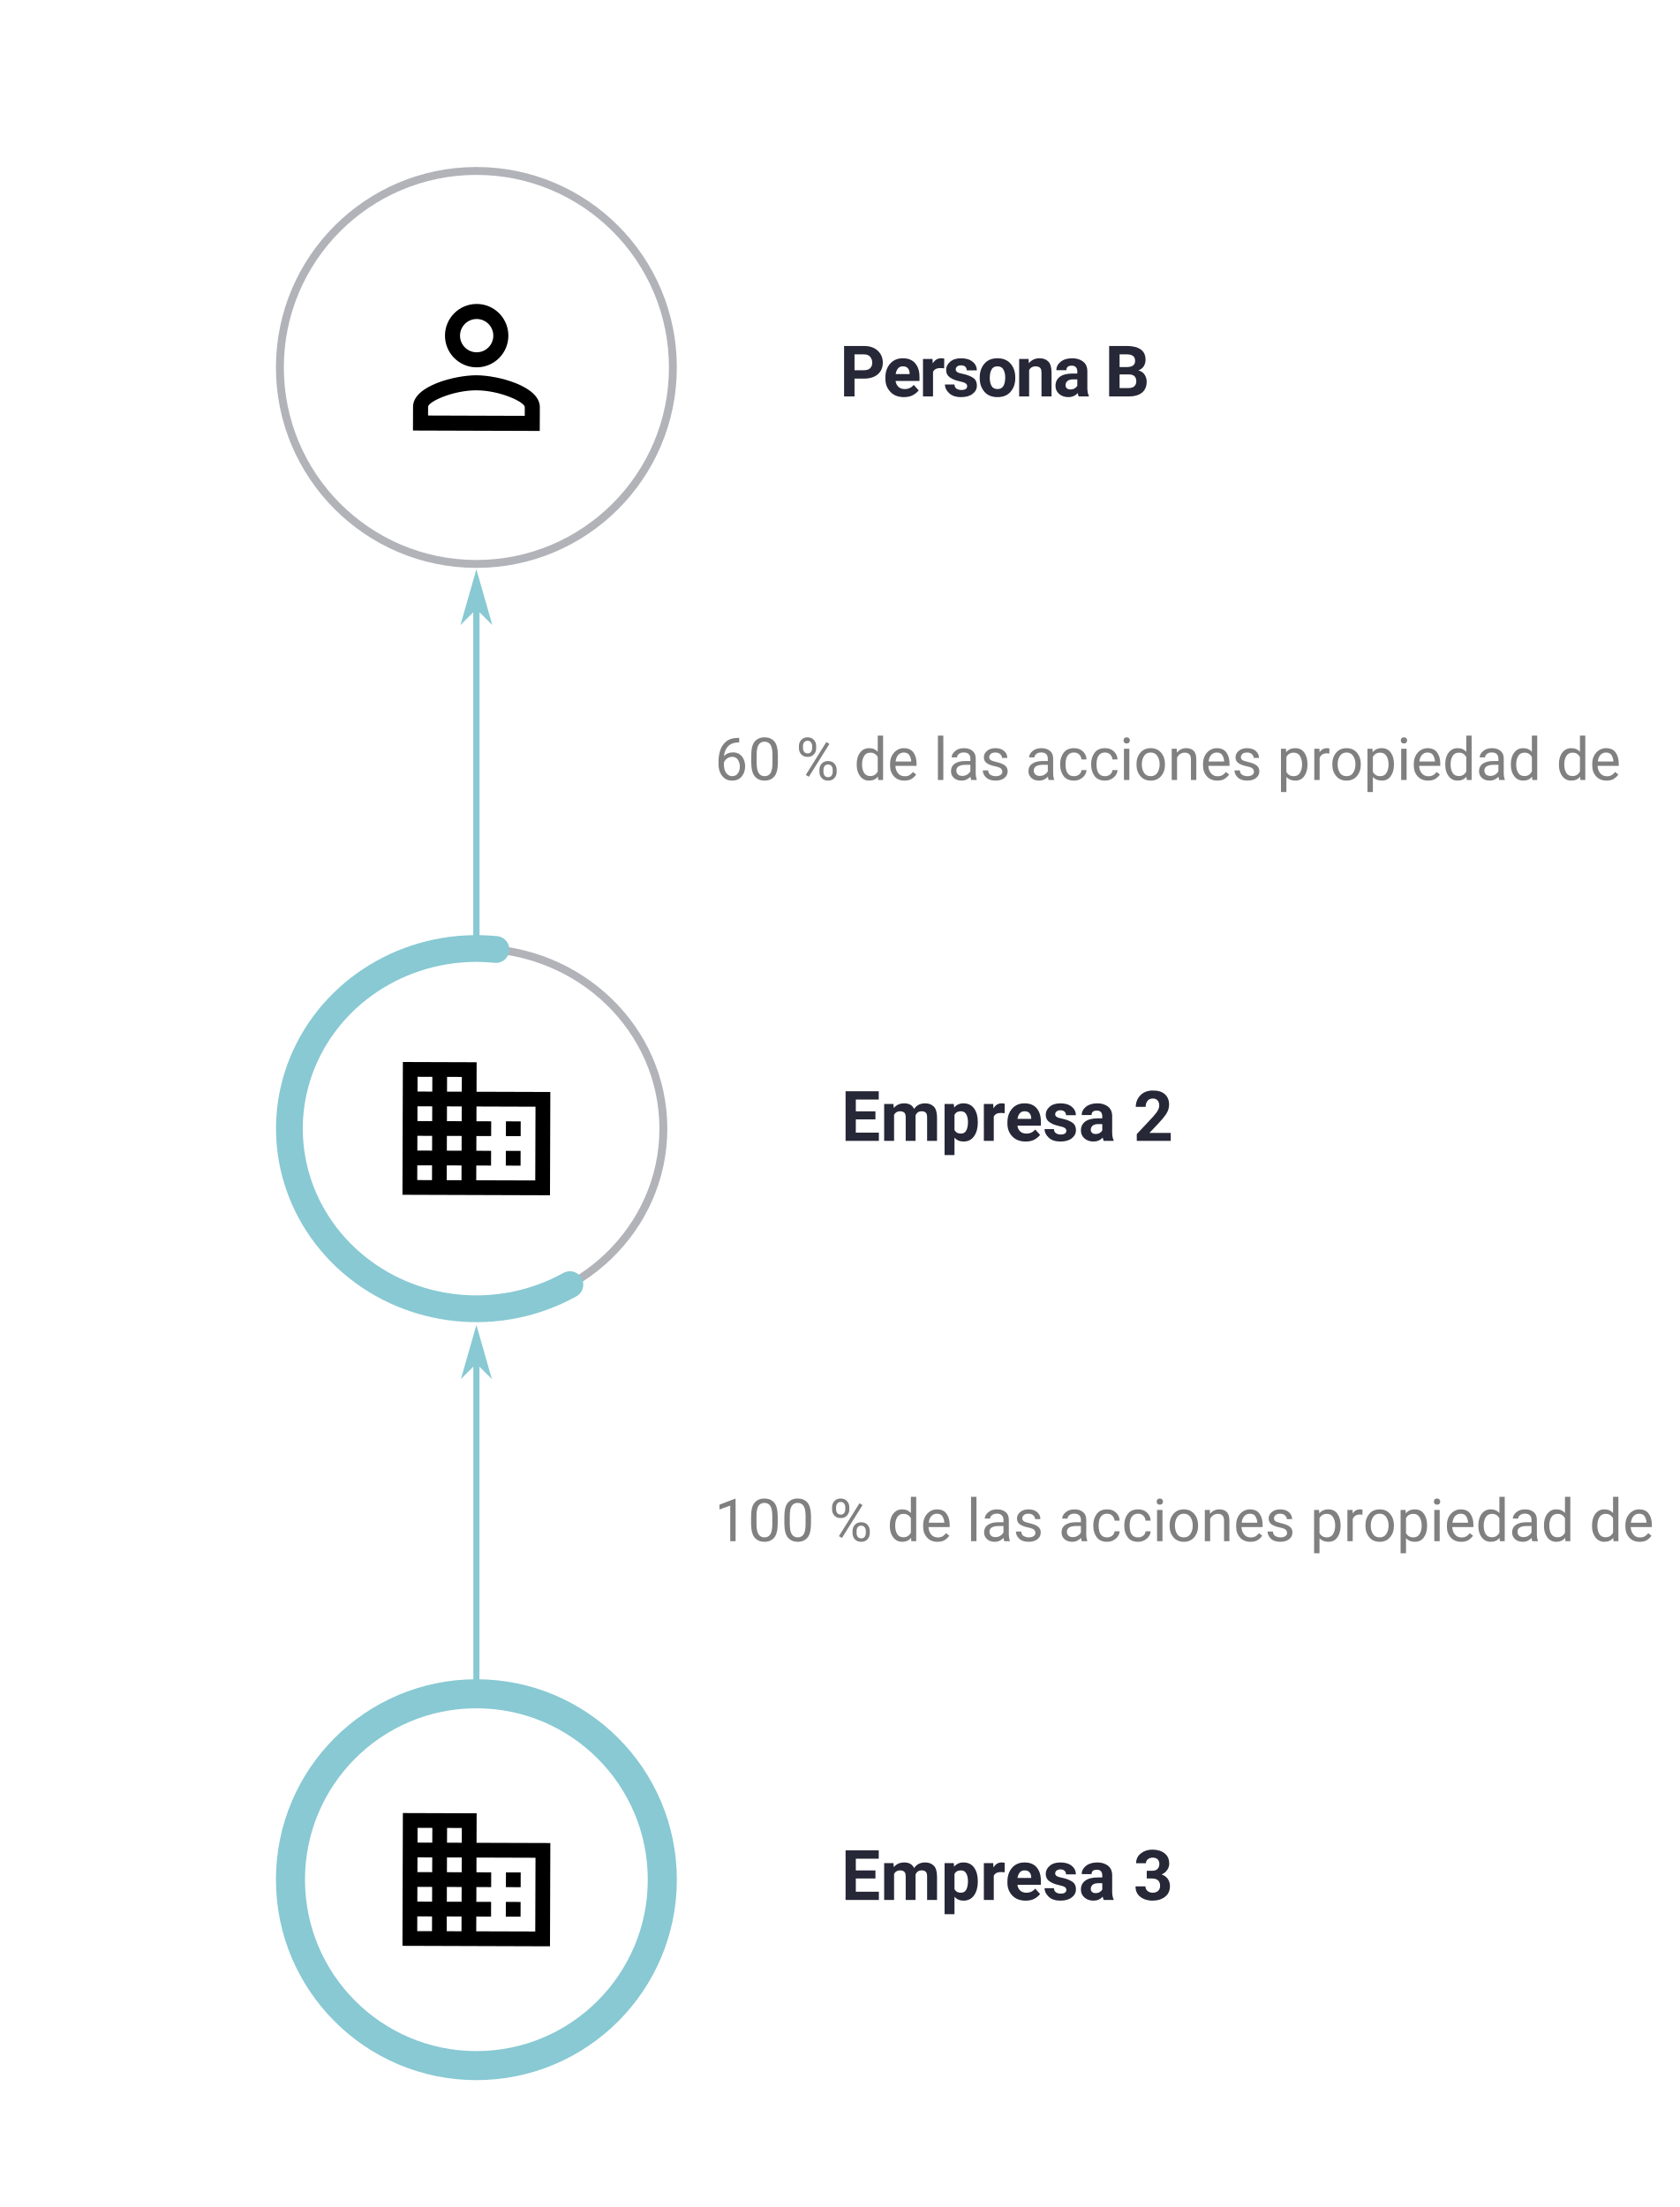
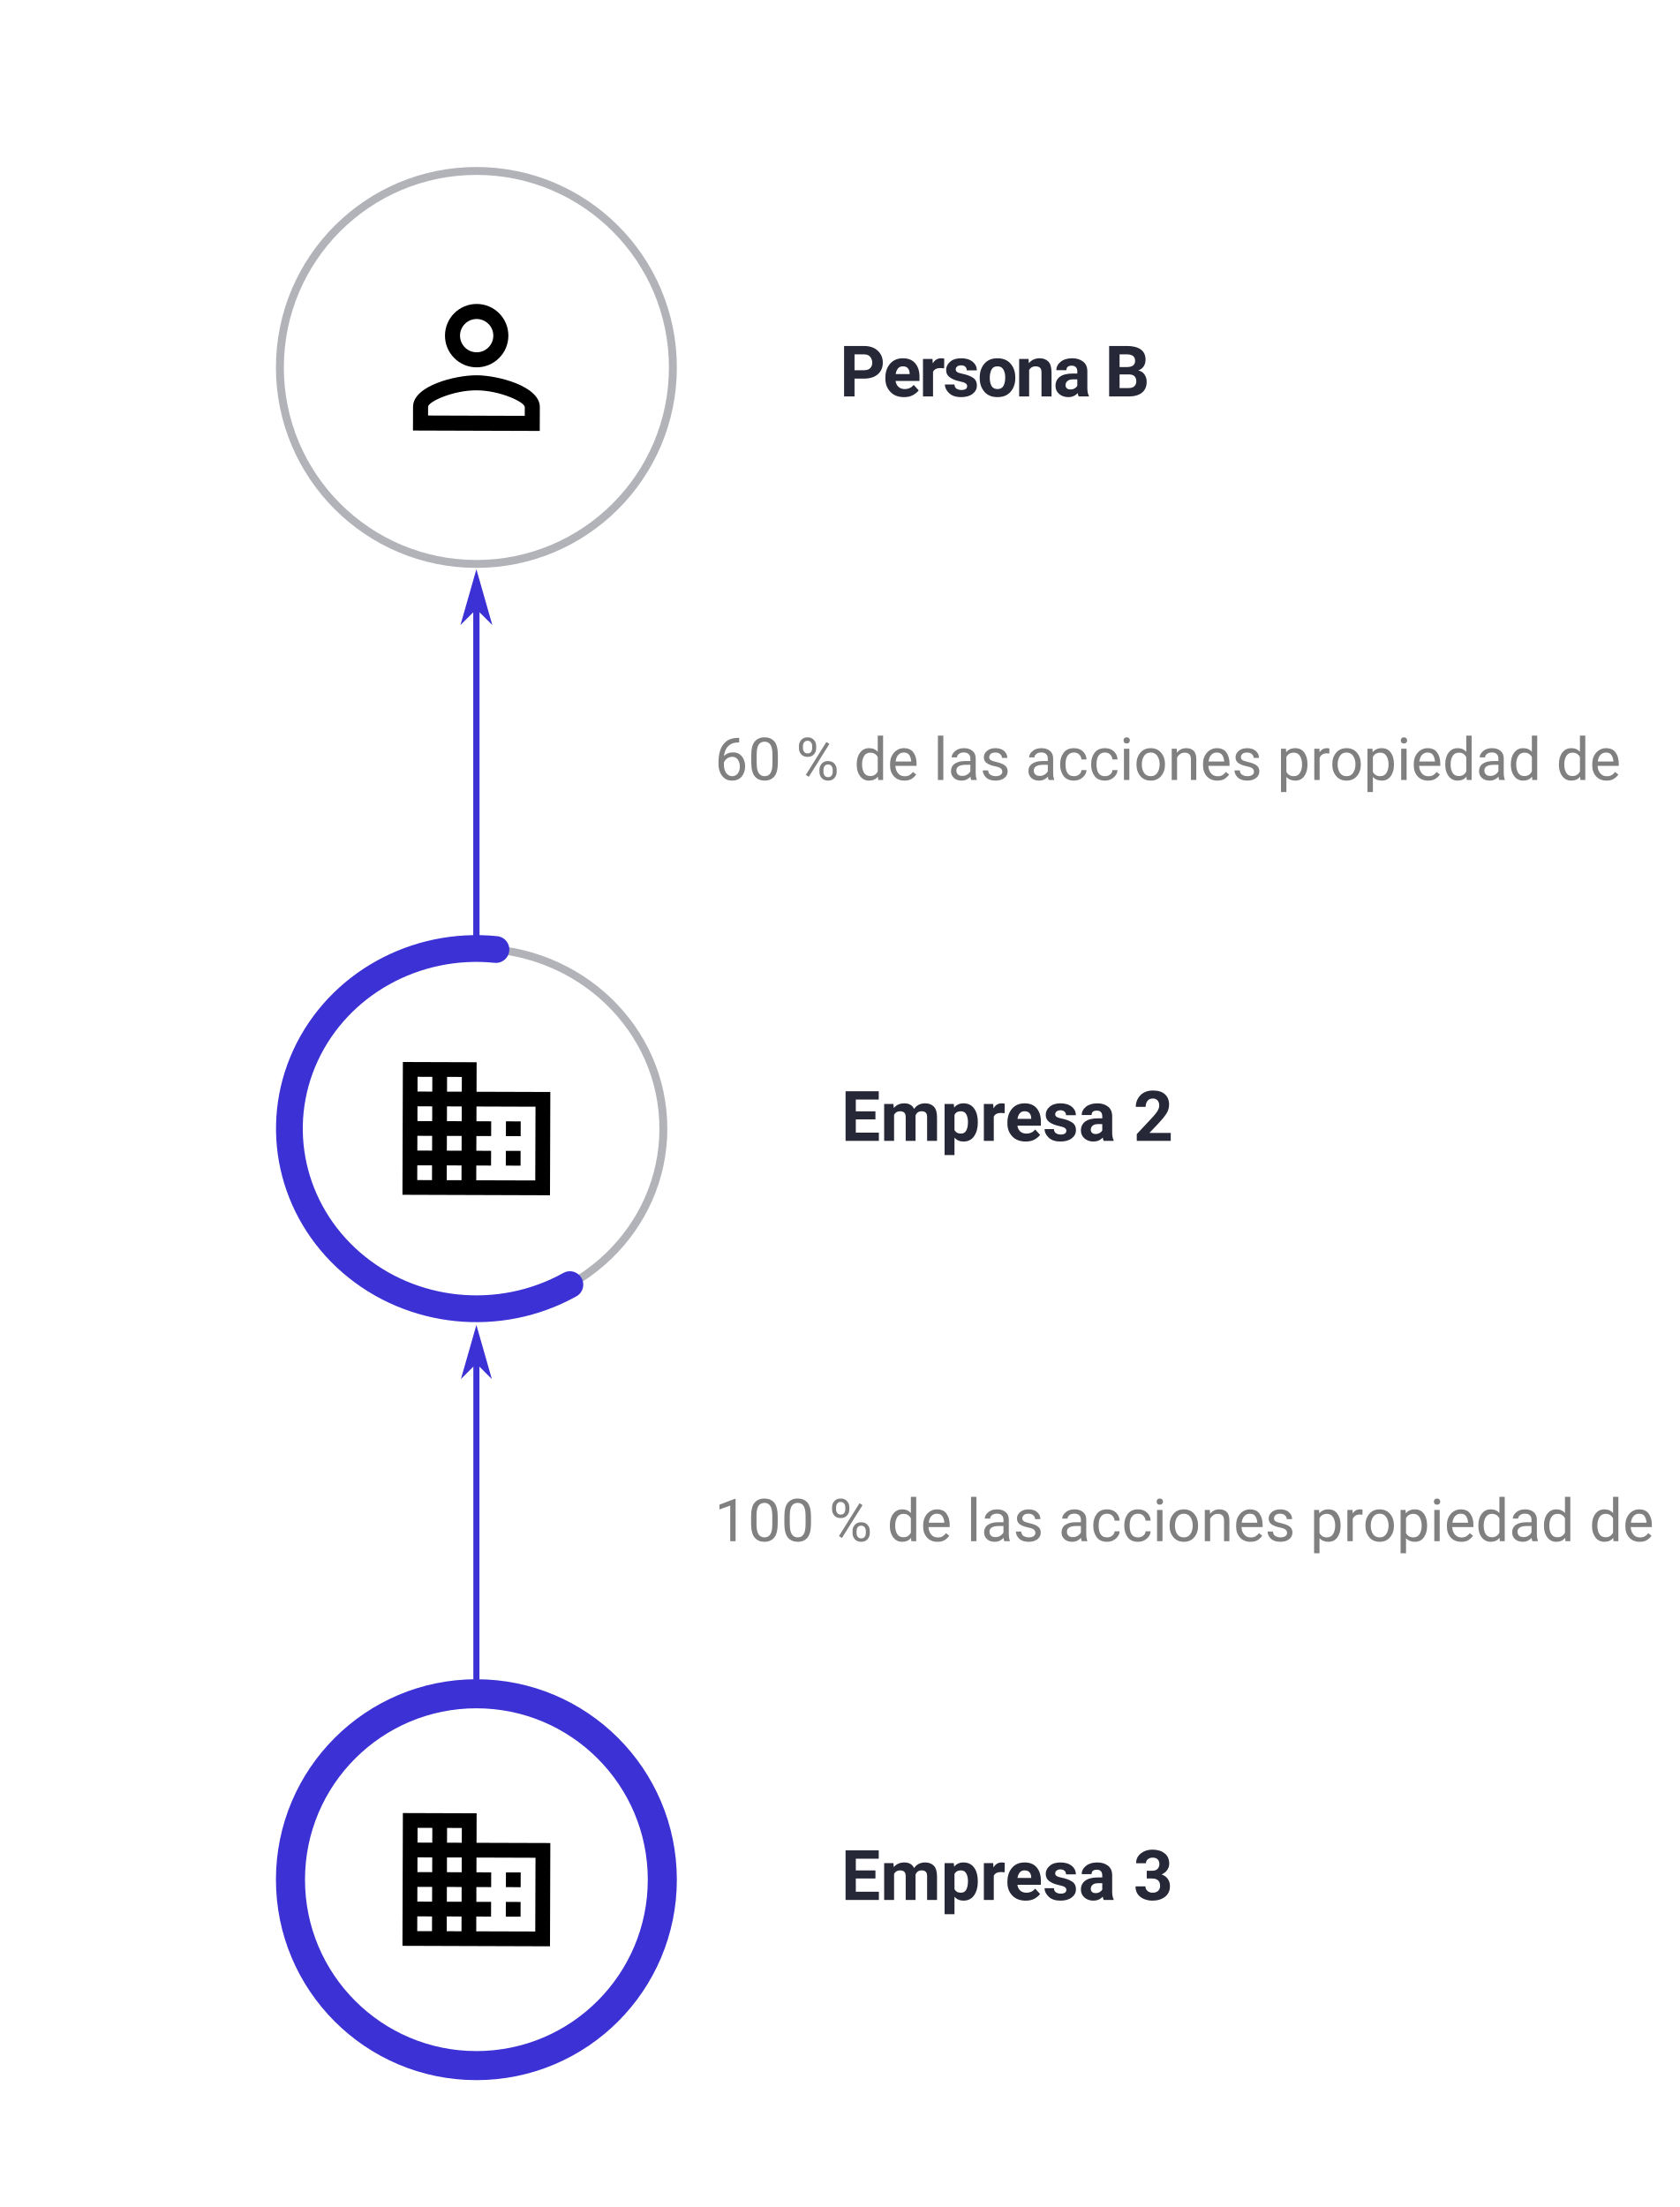
<svg xmlns="http://www.w3.org/2000/svg" id="Layer_1" data-name="Layer 1" viewBox="0 0 397.117 521.89" version="1.1" width="397.117" height="521.89">
  <defs id="defs3">
    <marker orient="auto" refY="0" refX="0" id="Arrow1Lend" style="overflow:visible">
-       <path id="path4371" d="M 0,0 5,-5 -12.5,0 5,5 0,0 Z" style="fill:#00deb6;fill-opacity:1;fill-rule:evenodd;stroke:#00deb6;stroke-width:1pt;stroke-opacity:1" transform="matrix(-0.8,0,0,-0.8,-10,0)" />
+       <path id="path4371" d="M 0,0 5,-5 -12.5,0 5,5 0,0 Z" style="fill:#3c31d4;fill-opacity:1;fill-rule:evenodd;stroke:#3c31d4;stroke-width:1pt;stroke-opacity:1" transform="matrix(-0.8,0,0,-0.8,-10,0)" />
    </marker>
    <marker orient="auto" refY="0" refX="0" id="Arrow1Mend" style="overflow:visible">
-       <path id="path4377" d="M 0,0 5,-5 -12.5,0 5,5 0,0 Z" style="fill:#00deb6;fill-opacity:1;fill-rule:evenodd;stroke:#00deb6;stroke-width:1pt;stroke-opacity:1" transform="matrix(-0.4,0,0,-0.4,-4,0)" />
+       <path id="path4377" d="M 0,0 5,-5 -12.5,0 5,5 0,0 Z" style="fill:#3c31d4;fill-opacity:1;fill-rule:evenodd;stroke:#3c31d4;stroke-width:1pt;stroke-opacity:1" transform="matrix(-0.4,0,0,-0.4,-4,0)" />
    </marker>
    <marker orient="auto" refY="0" refX="0" id="Arrow1Mstart" style="overflow:visible">
-       <path id="path4374" d="M 0,0 5,-5 -12.5,0 5,5 0,0 Z" style="fill:#88c9d3;fill-opacity:1;fill-rule:evenodd;stroke:#88c9d3;stroke-width:1pt;stroke-opacity:1" transform="matrix(0.4,0,0,0.4,4,0)" />
+       <path id="path4374" d="M 0,0 5,-5 -12.5,0 5,5 0,0 Z" style="fill:#3c31d4;fill-opacity:1;fill-rule:evenodd;stroke:#3c31d4;stroke-width:1pt;stroke-opacity:1" transform="matrix(0.4,0,0,0.4,4,0)" />
    </marker>
-     <style id="style5">.cls-1,.cls-10,.cls-11,.cls-7,.cls-8{fill:none;}.cls-1,.cls-11{stroke:#00deb6;}.cls-1,.cls-10,.cls-11,.cls-7{stroke-miterlimit:10;}.cls-2{fill:#00deb6;}.cls-3{font-size:16px;fill:#262737;}.cls-12,.cls-3{font-family:HKGrotesk-SemiBold, HK Grotesk;font-weight:700;}.cls-4{letter-spacing:-0.03em;}.cls-5{letter-spacing:-0.02em;}.cls-6{letter-spacing:0em;}.cls-7{stroke:#262737;}.cls-11,.cls-7{stroke-width:5px;}.cls-9{letter-spacing:-0.01em;}.cls-10{stroke:#e6e6e6;}.cls-12{font-size:12px;fill:gray;}.cls-13{letter-spacing:-0.03em;}.cls-14{letter-spacing:-0.01em;}.cls-15{letter-spacing:-0.02em;}.cls-16{letter-spacing:0em;}.cls-17{letter-spacing:0em;}.cls-18{letter-spacing:0em;}</style>
+     <style id="style5">.cls-1,.cls-10,.cls-11,.cls-7,.cls-8{fill:none;}.cls-1,.cls-11{stroke:#3c31d4;}.cls-1,.cls-10,.cls-11,.cls-7{stroke-miterlimit:10;}.cls-2{fill:#3c31d4;}.cls-3{font-size:16px;fill:#262737;}.cls-12,.cls-3{font-family:HKGrotesk-SemiBold, HK Grotesk;font-weight:700;}.cls-4{letter-spacing:-0.03em;}.cls-5{letter-spacing:-0.02em;}.cls-6{letter-spacing:0em;}.cls-7{stroke:#262737;}.cls-11,.cls-7{stroke-width:5px;}.cls-9{letter-spacing:-0.01em;}.cls-10{stroke:#e6e6e6;}.cls-12{font-size:12px;fill:gray;}.cls-13{letter-spacing:-0.03em;}.cls-14{letter-spacing:-0.01em;}.cls-15{letter-spacing:-0.02em;}.cls-16{letter-spacing:0em;}.cls-17{letter-spacing:0em;}.cls-18{letter-spacing:0em;}</style>
    <marker orient="auto" refY="0" refX="0" id="Arrow1Mstart-2" style="overflow:visible">
-       <path id="path4374-0" d="M 0,0 5,-5 -12.5,0 5,5 0,0 Z" style="fill:#88c9d3;fill-opacity:1;fill-rule:evenodd;stroke:#88c9d3;stroke-width:1pt;stroke-opacity:1" transform="matrix(0.4,0,0,0.4,4,0)" />
+       <path id="path4374-0" d="M 0,0 5,-5 -12.5,0 5,5 0,0 Z" style="fill:#3c31d4;fill-opacity:1;fill-rule:evenodd;stroke:#3c31d4;stroke-width:1pt;stroke-opacity:1" transform="matrix(0.4,0,0,0.4,4,0)" />
    </marker>
    <clipPath id="p.1">
      <path style="clip-rule:evenodd" id="path3414" d="M 0,0 30,0 30,26 0,26 Z" />
    </clipPath>
    <clipPath id="p.2">
      <path style="clip-rule:evenodd" id="path3423" d="M 0,0 24,0 24,25 0,25 Z" />
    </clipPath>
    <clipPath id="p.1-3">
      <path style="clip-rule:evenodd" id="path3414-8" d="M 0,0 30,0 30,26 0,26 Z" />
    </clipPath>
  </defs>
-   <path class="cls-2" d="M 30,33 Z" id="path11" style="fill:#00deb6" />
+   <path class="cls-2" d="M 30,33 Z" id="path11" style="fill:#3c31d4" />
  <text class="cls-3" id="text13" style="font-style:normal;font-variant:normal;font-weight:bold;font-stretch:normal;font-size:16.8px;line-height:0%;font-family:Roboto;-inkscape-font-specification:'Roboto, Bold';text-align:start;writing-mode:lr-tb;text-anchor:start;fill:#262737" x="198.536" y="93.75">
    <tspan class="cls-4" id="tspan15" style="font-style:normal;font-variant:normal;font-weight:bold;font-stretch:normal;font-size:16.8px;line-height:125%;font-family:Roboto;-inkscape-font-specification:'Roboto, Bold';text-align:start;letter-spacing:-0.03em;writing-mode:lr-tb;text-anchor:start">Persona B</tspan>
  </text>
  <path d="m 30,33 0,0 m 0,0 0,0 m 0,0 z m 0,0 z" id="path27" />
  <path class="cls-8" d="M 30,33 Z" id="path29" style="fill:none" />
  <text class="cls-3" id="text31" style="font-style:normal;font-variant:normal;font-weight:bold;font-stretch:normal;font-size:16.5px;line-height:0%;font-family:Roboto;-inkscape-font-specification:'Roboto, Bold';text-align:start;writing-mode:lr-tb;text-anchor:start;fill:#262737" x="185.702" y="269.782">
    <tspan x="198.902" y="269.782" id="tspan35" style="font-style:normal;font-variant:normal;font-weight:bold;font-stretch:normal;font-size:16.5px;line-height:125%;font-family:Roboto;-inkscape-font-specification:'Roboto, Bold';text-align:start;writing-mode:lr-tb;text-anchor:start">Empresa 2</tspan>
  </text>
  <path class="cls-8" d="M 30,33 Z" id="path41" style="fill:none" />
  <path d="m 30,33 z m 0,0 z m 0,0 z m 0,0 z m 0,0 z m 0,0 z m 0,0 z m 0,0 z m 0,0 z m 0,0 z m 0,0 z m 0,0 z" id="path43" />
  <path class="cls-10" d="m 30,33 0,0" id="path45" style="fill:none;stroke:#e6e6e6;stroke-width:1.2;stroke-miterlimit:10" />
  <path class="cls-10" d="m 30,33 0,0" id="path47" style="fill:none;stroke:#e6e6e6;stroke-width:1.2;stroke-miterlimit:10" />
  <path class="cls-10" d="m 30,33 0,0" id="path49" style="fill:none;stroke:#e6e6e6;stroke-width:1.2;stroke-miterlimit:10" />
  <path class="cls-10" d="m 30,33 0,0" id="path51" style="fill:none;stroke:#e6e6e6;stroke-width:1.2;stroke-miterlimit:10" />
  <path class="cls-10" d="m 30,33 0,0" id="path53" style="fill:none;stroke:#e6e6e6;stroke-width:1.2;stroke-miterlimit:10" />
  <path class="cls-10" d="m 30,33 0,0" id="path55" style="fill:none;stroke:#e6e6e6;stroke-width:1.2;stroke-miterlimit:10" />
  <path class="cls-10" d="m 30,33 0,0" id="path57" style="fill:none;stroke:#e6e6e6;stroke-width:1.2;stroke-miterlimit:10" />
  <path class="cls-10" d="m 30,33 0,0" id="path59" style="fill:none;stroke:#e6e6e6;stroke-width:1.2;stroke-miterlimit:10" />
  <path class="cls-10" d="m 30,33 0,0" id="path61" style="fill:none;stroke:#e6e6e6;stroke-width:1.2;stroke-miterlimit:10" />
  <path class="cls-10" d="m 30,33 0,0" id="path63" style="fill:none;stroke:#e6e6e6;stroke-width:1.2;stroke-miterlimit:10" />
  <path class="cls-10" d="m 30,33 0,0" id="path65" style="fill:none;stroke:#e6e6e6;stroke-width:1.2;stroke-miterlimit:10" />
  <path class="cls-10" d="m 30,33 0,0" id="path67" style="fill:none;stroke:#e6e6e6;stroke-width:1.2;stroke-miterlimit:10" />
  <path class="cls-10" d="m 30,33 0,0" id="path69" style="fill:none;stroke:#e6e6e6;stroke-width:1.2;stroke-miterlimit:10" />
  <path class="cls-10" d="m 30,33 0,0" id="path71" style="fill:none;stroke:#e6e6e6;stroke-width:1.2;stroke-miterlimit:10" />
  <path class="cls-10" d="m 30,33 0,0" id="path73" style="fill:none;stroke:#e6e6e6;stroke-width:1.2;stroke-miterlimit:10" />
  <path class="cls-10" d="m 30,33 0,0" id="path75" style="fill:none;stroke:#e6e6e6;stroke-width:1.2;stroke-miterlimit:10" />
  <path class="cls-10" d="m 30,33 0,0" id="path77" style="fill:none;stroke:#e6e6e6;stroke-width:1.2;stroke-miterlimit:10" />
-   <path class="cls-11" d="m 30,33 0,0" id="path79" style="fill:none;stroke:#00deb6;stroke-width:6px;stroke-miterlimit:10" />
-   <path class="cls-11" d="m 30,33 0,0" id="path85" style="fill:none;stroke:#00deb6;stroke-width:6px;stroke-miterlimit:10" />
-   <path class="cls-11" d="m 30,33 0,0" id="path87" style="fill:none;stroke:#00deb6;stroke-width:6px;stroke-miterlimit:10" />
-   <path class="cls-11" d="m 30,33 0,0" id="path89" style="fill:none;stroke:#00deb6;stroke-width:6px;stroke-miterlimit:10" />
-   <path class="cls-11" d="m 30,33 0,0" id="path91" style="fill:none;stroke:#00deb6;stroke-width:6px;stroke-miterlimit:10" />
-   <path class="cls-11" d="m 30,33 0,0" id="path93" style="fill:none;stroke:#00deb6;stroke-width:6px;stroke-miterlimit:10" />
-   <path class="cls-11" d="m 30,33 0,0" id="path95" style="fill:none;stroke:#00deb6;stroke-width:6px;stroke-miterlimit:10" />
+   <path class="cls-11" d="m 30,33 0,0" id="path79" style="fill:none;stroke:#3c31d4;stroke-width:6px;stroke-miterlimit:10" />
+   <path class="cls-11" d="m 30,33 0,0" id="path85" style="fill:none;stroke:#3c31d4;stroke-width:6px;stroke-miterlimit:10" />
+   <path class="cls-11" d="m 30,33 0,0" id="path87" style="fill:none;stroke:#3c31d4;stroke-width:6px;stroke-miterlimit:10" />
+   <path class="cls-11" d="m 30,33 0,0" id="path89" style="fill:none;stroke:#3c31d4;stroke-width:6px;stroke-miterlimit:10" />
+   <path class="cls-11" d="m 30,33 0,0" id="path91" style="fill:none;stroke:#3c31d4;stroke-width:6px;stroke-miterlimit:10" />
+   <path class="cls-11" d="m 30,33 0,0" id="path93" style="fill:none;stroke:#3c31d4;stroke-width:6px;stroke-miterlimit:10" />
+   <path class="cls-11" d="m 30,33 0,0" id="path95" style="fill:none;stroke:#3c31d4;stroke-width:6px;stroke-miterlimit:10" />
  <path class="cls-10" d="m 30,33 0,0" id="path97" style="fill:none;stroke:#e6e6e6;stroke-width:1.2;stroke-miterlimit:10" />
  <path class="cls-10" d="m 30,33 0,0" id="path99" style="fill:none;stroke:#e6e6e6;stroke-width:1.2;stroke-miterlimit:10" />
  <path class="cls-10" d="m 30,33 0,0" id="path101" style="fill:none;stroke:#e6e6e6;stroke-width:1.2;stroke-miterlimit:10" />
  <path class="cls-10" d="m 30,33 0,0" id="path103" style="fill:none;stroke:#e6e6e6;stroke-width:1.2;stroke-miterlimit:10" />
  <path class="cls-10" d="m 30,33 0,0" id="path105" style="fill:none;stroke:#e6e6e6;stroke-width:1.2;stroke-miterlimit:10" />
  <path class="cls-10" d="m 30,33 0,0" id="path107" style="fill:none;stroke:#e6e6e6;stroke-width:1.2;stroke-miterlimit:10" />
  <path class="cls-10" d="m 30,33 0,0" id="path109" style="fill:none;stroke:#e6e6e6;stroke-width:1.2;stroke-miterlimit:10" />
  <path class="cls-10" d="m 30,33 0,0" id="path111" style="fill:none;stroke:#e6e6e6;stroke-width:1.2;stroke-miterlimit:10" />
  <path class="cls-10" d="m 30,33 0,0" id="path113" style="fill:none;stroke:#e6e6e6;stroke-width:1.2;stroke-miterlimit:10" />
  <path class="cls-10" d="m 30,33 0,0" id="path115" style="fill:none;stroke:#e6e6e6;stroke-width:1.2;stroke-miterlimit:10" />
  <path class="cls-10" d="m 30,33 0,0" id="path117" style="fill:none;stroke:#e6e6e6;stroke-width:1.2;stroke-miterlimit:10" />
  <path class="cls-10" d="m 30,33 0,0" id="path119" style="fill:none;stroke:#e6e6e6;stroke-width:1.2;stroke-miterlimit:10" />
  <text class="cls-12" id="text143" style="font-style:normal;font-variant:normal;font-weight:normal;font-stretch:normal;font-size:14px;line-height:0%;font-family:Roboto;-inkscape-font-specification:'Roboto, Normal';font-variant-ligatures:normal;font-variant-caps:normal;font-variant-numeric:normal;font-feature-settings:normal;text-align:center;writing-mode:lr-tb;text-anchor:middle;fill:#808080" x="355.713" y="184.448">
    <tspan class="cls-16" x="276.146" y="184.448" id="tspan145" style="font-style:normal;font-variant:normal;font-weight:normal;font-stretch:normal;font-size:14px;line-height:125%;font-family:Roboto;-inkscape-font-specification:'Roboto, Normal';font-variant-ligatures:normal;font-variant-caps:normal;font-variant-numeric:normal;font-feature-settings:normal;text-align:center;letter-spacing:0em;writing-mode:lr-tb;text-anchor:middle">60 % de las acciones propiedad de</tspan>
  </text>
-   <path class="cls-2" d="M 30,33 Z" id="path171" style="fill:#00deb6" />
+   <path class="cls-2" d="M 30,33 Z" id="path171" style="fill:#3c31d4" />
  <text class="cls-12" id="text173" style="font-style:normal;font-variant:normal;font-weight:normal;font-stretch:normal;font-size:14px;line-height:0%;font-family:Roboto;-inkscape-font-specification:'Roboto, Normal';font-variant-ligatures:normal;font-variant-caps:normal;font-variant-numeric:normal;font-feature-settings:normal;text-align:center;writing-mode:lr-tb;text-anchor:middle;fill:#808080" x="280.042" y="364.448">
    <tspan class="cls-17" id="tspan175" style="font-style:normal;font-variant:normal;font-weight:normal;font-stretch:normal;font-size:14px;line-height:125%;font-family:Roboto;-inkscape-font-specification:'Roboto, Normal';font-variant-ligatures:normal;font-variant-caps:normal;font-variant-numeric:normal;font-feature-settings:normal;text-align:center;letter-spacing:0em;writing-mode:lr-tb;text-anchor:middle">100 % de las acciones propiedad de</tspan>
  </text>
-   <path class="cls-2" d="M 30,33 Z" id="path197" style="fill:#00deb6" />
+   <path class="cls-2" d="M 30,33 Z" id="path197" style="fill:#3c31d4" />
  <text class="cls-3" id="text199" style="font-style:normal;font-variant:normal;font-weight:bold;font-stretch:normal;font-size:16.5px;line-height:0%;font-family:Roboto;-inkscape-font-specification:'Roboto, Bold';text-align:start;writing-mode:lr-tb;text-anchor:start;fill:#262737" x="185.702" y="449.29">
    <tspan x="198.902" y="449.29" id="tspan203" style="font-style:normal;font-variant:normal;font-weight:bold;font-stretch:normal;font-size:16.5px;line-height:125%;font-family:Roboto;-inkscape-font-specification:'Roboto, Bold';text-align:start;writing-mode:lr-tb;text-anchor:start">Empresa 3</tspan>
  </text>
  <path class="cls-8" d="M 30,33 Z" id="path211" style="fill:none" />
  <path d="m 30,33 z m 0,0 z m 0,0 z m 0,0 z m 0,0 z m 0,0 z m 0,0 z m 0,0 z m 0,0 z m 0,0 z m 0,0 z m 0,0 z" id="path213" />
-   <path style="fill:none;fill-rule:evenodd;stroke:#88c9d3;stroke-width:1.485;stroke-linecap:butt;stroke-linejoin:miter;stroke-miterlimit:4;stroke-dasharray:none;stroke-opacity:1;marker-start:url(#Arrow1Mstart)" d="m 112.65,137.54 0,85.411 0,0" id="path12354" />
-   <path style="fill:none;fill-rule:evenodd;stroke:#88c9d3;stroke-width:1.44;stroke-linecap:butt;stroke-linejoin:miter;stroke-miterlimit:4;stroke-dasharray:none;stroke-opacity:1;marker-start:url(#Arrow1Mstart-2)" d="m 112.65,316.149 0,81.09 0,0" id="path12354-2" />
-   <circle class="cls-11" cx="112.65" cy="444.49" r="43.965" id="circle209-2" style="fill:none;stroke:#88c9d3;stroke-width:6.87;stroke-miterlimit:10;stroke-dasharray:none;stroke-opacity:1" />
+   <path style="fill:none;fill-rule:evenodd;stroke:#3c31d4;stroke-width:1.485;stroke-linecap:butt;stroke-linejoin:miter;stroke-miterlimit:4;stroke-dasharray:none;stroke-opacity:1;marker-start:url(#Arrow1Mstart)" d="m 112.65,137.54 0,85.411 0,0" id="path12354" />
+   <path style="fill:none;fill-rule:evenodd;stroke:#3c31d4;stroke-width:1.44;stroke-linecap:butt;stroke-linejoin:miter;stroke-miterlimit:4;stroke-dasharray:none;stroke-opacity:1;marker-start:url(#Arrow1Mstart-2)" d="m 112.65,316.149 0,81.09 0,0" id="path12354-2" />
+   <circle class="cls-11" cx="112.65" cy="444.49" r="43.965" id="circle209-2" style="fill:none;stroke:#3c31d4;stroke-width:6.87;stroke-miterlimit:10;stroke-dasharray:none;stroke-opacity:1" />
  <ellipse class="cls-11" id="circle209-7-4-8" style="fill:none;stroke:#b2b3b9;stroke-width:1.87;stroke-linecap:round;stroke-miterlimit:10;stroke-dasharray:none;stroke-opacity:1" cx="112.65" cy="266.89" rx="44.215" ry="42.594" />
-   <path class="cls-11" id="circle209-7-4" style="fill:none;stroke:#88c9d3;stroke-width:6.33;stroke-linecap:round;stroke-miterlimit:10;stroke-dasharray:none;stroke-opacity:1" d="m 134.758,303.777 a 44.215,42.594 0 0 1 -51.693,-5.234 44.215,42.594 0 0 1 -10.807,-48.978 44.215,42.594 0 0 1 45.014,-25.036" />
+   <path class="cls-11" id="circle209-7-4" style="fill:none;stroke:#3c31d4;stroke-width:6.33;stroke-linecap:round;stroke-miterlimit:10;stroke-dasharray:none;stroke-opacity:1" d="m 134.758,303.777 a 44.215,42.594 0 0 1 -51.693,-5.234 44.215,42.594 0 0 1 -10.807,-48.978 44.215,42.594 0 0 1 45.014,-25.036" />
  <circle class="cls-7" cx="112.65" cy="86.89" id="ellipse25-6" style="fill:none;stroke:#b2b3b9;stroke-width:1.87;stroke-miterlimit:10;stroke-dasharray:none;stroke-opacity:1" r="46.465" />
  <flowRoot xml:space="preserve" id="flowRoot5190" style="font-style:normal;font-weight:normal;line-height:0.01%;font-family:sans-serif;letter-spacing:0px;word-spacing:0px;fill:#000000;fill-opacity:1;stroke:none;stroke-width:1px;stroke-linecap:butt;stroke-linejoin:miter;stroke-opacity:1" transform="translate(28.09305,38.49085)">
    <flowRegion id="flowRegion5192">
      <rect id="rect5194" width="22.497" height="67.294" x="303.012" y="158.707" />
    </flowRegion>
    <flowPara id="flowPara5196" style="font-size:40px;line-height:1.25"> </flowPara>
  </flowRoot>
  <path id="path4516" d="m 112.686,258.168 0.022,-6.978 -17.443,-0.057 -0.098,31.398 34.888,0.113 0.079,-24.421 z m -10.534,20.898 -3.488,-0.012 0.011,-3.488 3.489,0.012 z m 0.022,-6.978 -3.488,-0.012 0.011,-3.488 3.489,0.012 z m 0.022,-6.978 -3.488,-0.012 0.011,-3.488 3.489,0.012 z m 0.022,-6.978 -3.488,-0.012 0.011,-3.488 3.489,0.012 z m 6.91,20.955 -3.488,-0.011 0.011,-3.492 3.489,0.012 z m 0.022,-6.978 -3.488,-0.011 0.011,-3.489 3.489,0.012 z m 0.022,-6.978 -3.488,-0.011 0.011,-3.489 3.489,0.012 z m 0.022,-6.978 -3.488,-0.011 0.012,-3.489 3.489,0.012 z m 17.377,20.989 -13.955,-0.042 0.011,-3.489 3.489,0.012 0.011,-3.489 -3.488,-0.011 0.011,-3.489 3.489,0.012 0.011,-3.489 -3.488,-0.011 0.011,-3.489 13.955,0.046 z m -3.444,-13.967 -3.488,-0.011 -0.012,3.488 3.489,0.012 z m -0.022,6.978 -3.488,-0.011 -0.012,3.488 3.489,0.012 z" />
  <path id="path5743" d="m 112.729,75.436 a 3.935,3.935 0 1 1 -3.948,3.922 3.934,3.934 0 0 1 3.948,-3.922 m -0.054,16.864 c 5.565,0.018 11.421,2.774 11.417,3.972 l -0.007,2.061 -22.861,-0.075 0.007,-2.061 c 0,-1.198 5.878,-3.916 11.444,-3.898 m 0.066,-20.424 a 7.495,7.495 0 1 0 7.471,7.519 7.493,7.493 0 0 0 -7.471,-7.519 z m -0.054,16.864 c -5.003,-0.016 -14.999,2.462 -15.017,7.446 l -0.018,5.621 29.981,0.096 0.019,-5.621 c 0.017,-4.982 -9.962,-7.526 -14.965,-7.542 z" />
  <path id="path4516-2" d="m 112.686,435.768 0.022,-6.978 -17.443,-0.057 -0.098,31.398 34.888,0.113 0.079,-24.421 z m -10.534,20.898 -3.488,-0.012 0.011,-3.488 3.489,0.012 z m 0.022,-6.978 -3.488,-0.012 0.011,-3.488 3.489,0.012 z m 0.022,-6.978 -3.488,-0.012 0.011,-3.488 3.489,0.012 z m 0.022,-6.978 -3.488,-0.012 0.011,-3.488 3.489,0.012 z m 6.91,20.955 -3.488,-0.011 0.011,-3.492 3.489,0.012 z m 0.022,-6.978 -3.488,-0.011 0.011,-3.489 3.489,0.012 z m 0.022,-6.978 -3.488,-0.011 0.011,-3.489 3.489,0.012 z m 0.022,-6.978 -3.488,-0.011 0.012,-3.489 3.489,0.012 z m 17.377,20.989 -13.955,-0.042 0.011,-3.489 3.489,0.012 0.011,-3.489 -3.488,-0.011 0.011,-3.489 3.489,0.012 0.011,-3.489 -3.488,-0.011 0.011,-3.489 13.955,0.046 z m -3.444,-13.967 -3.488,-0.011 -0.012,3.488 3.489,0.012 z m -0.022,6.978 -3.488,-0.011 -0.012,3.488 3.489,0.012 z" />
</svg>
